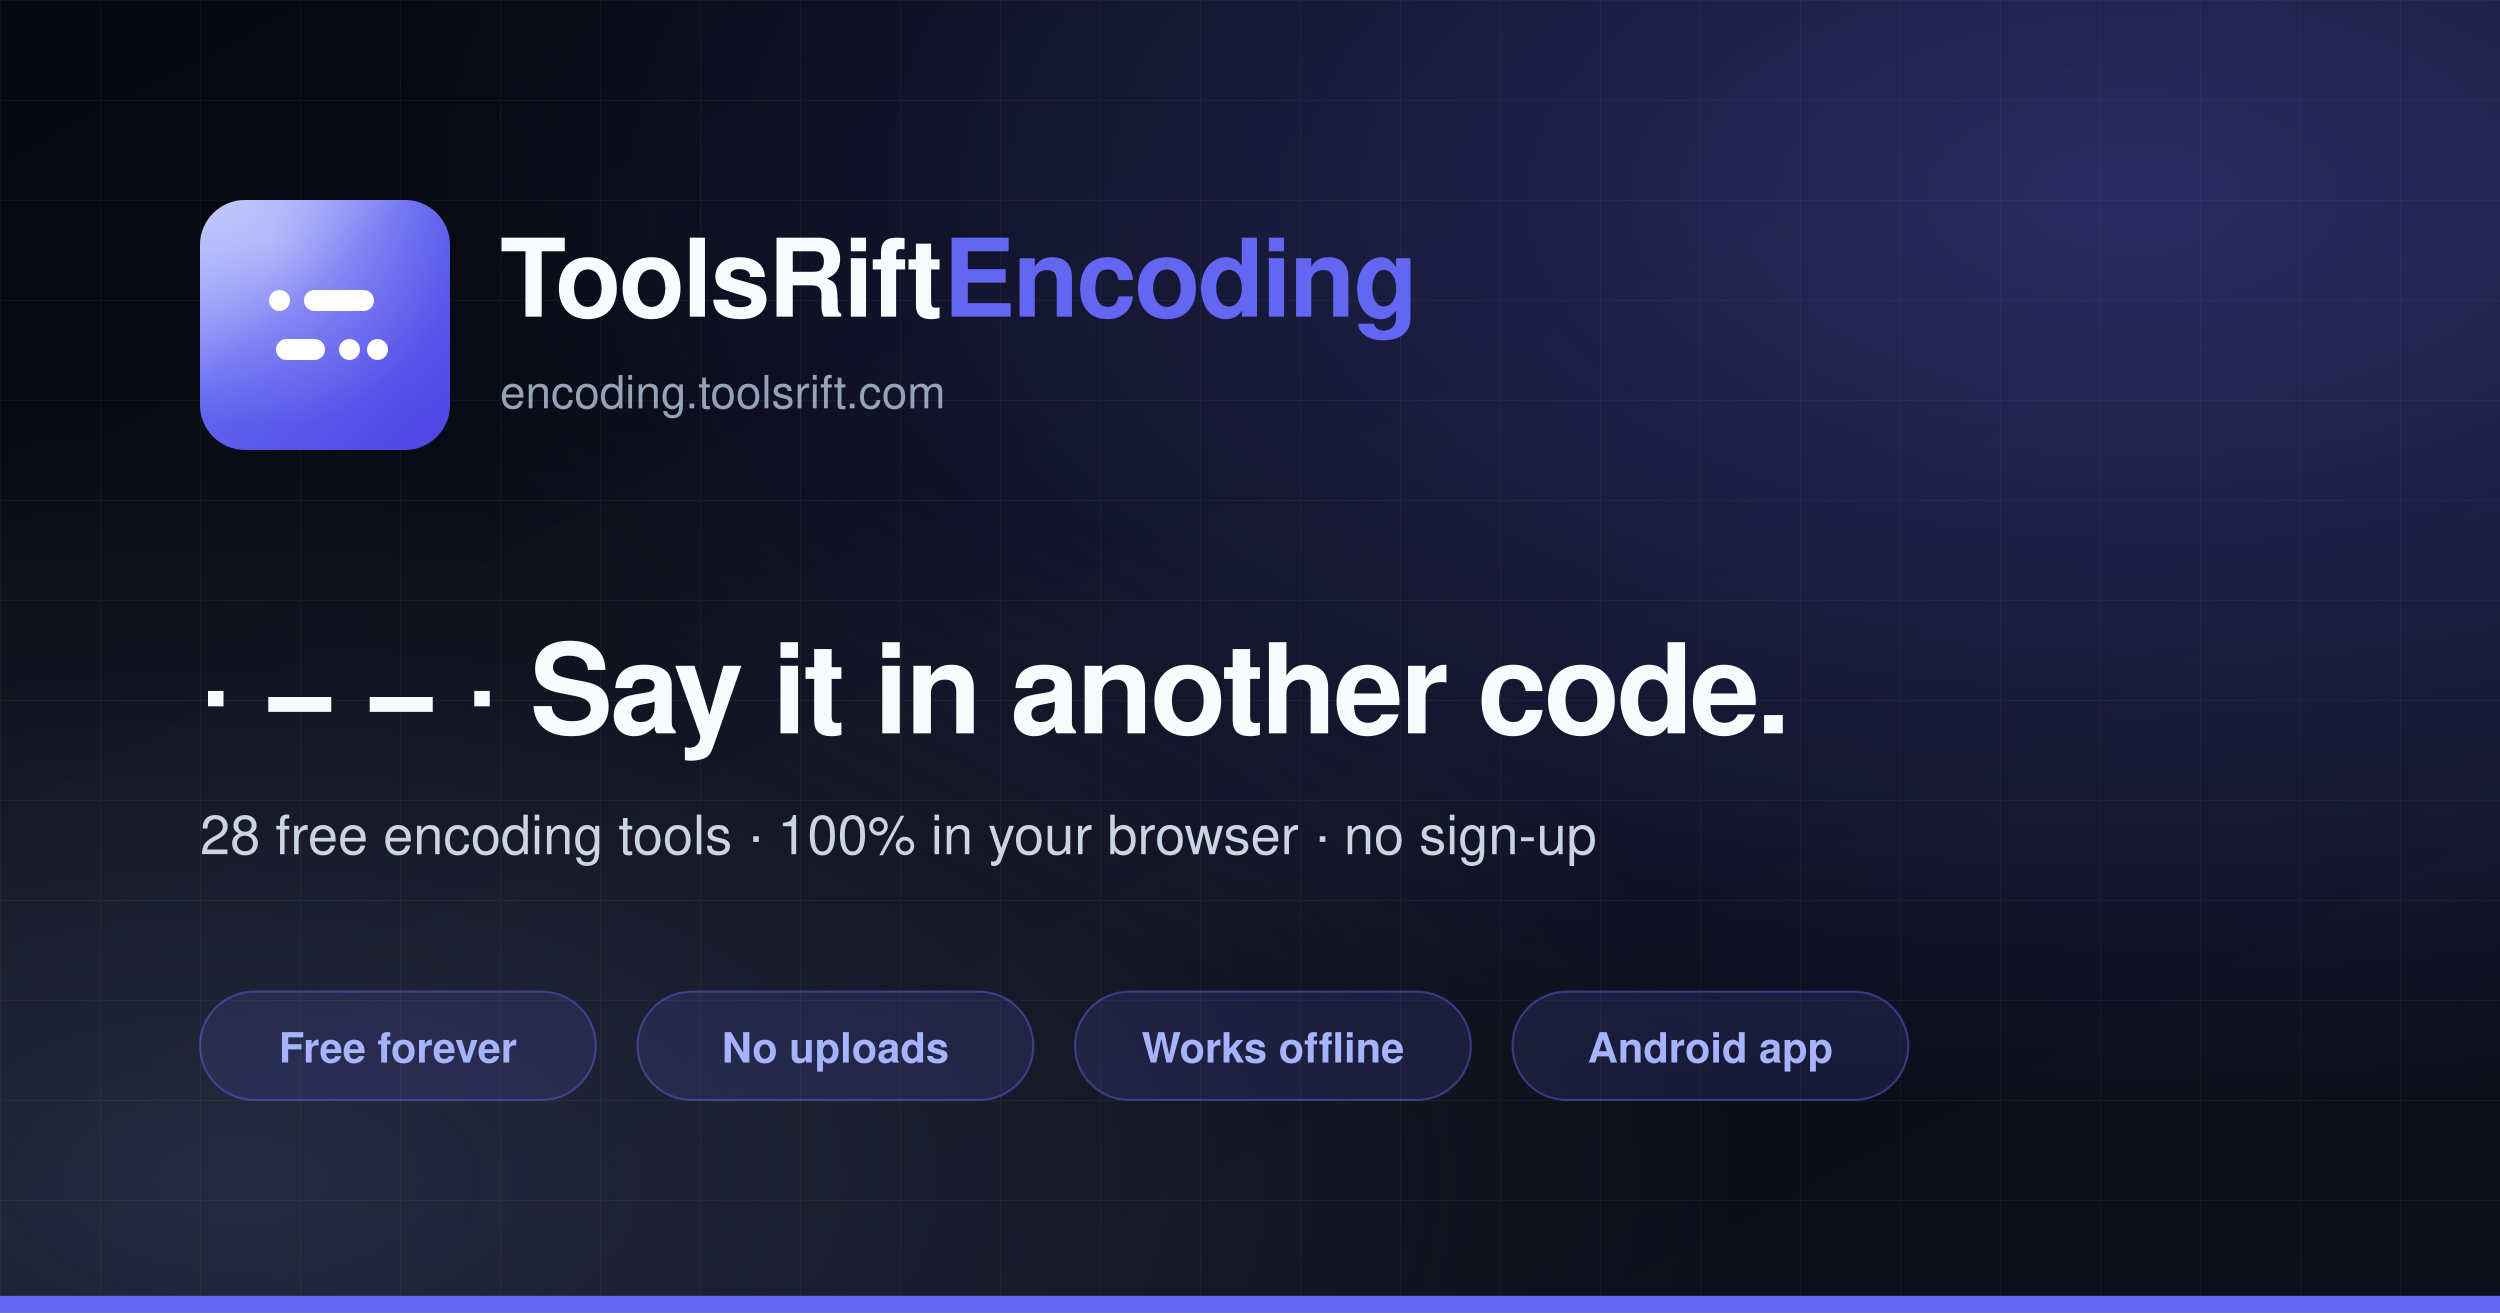
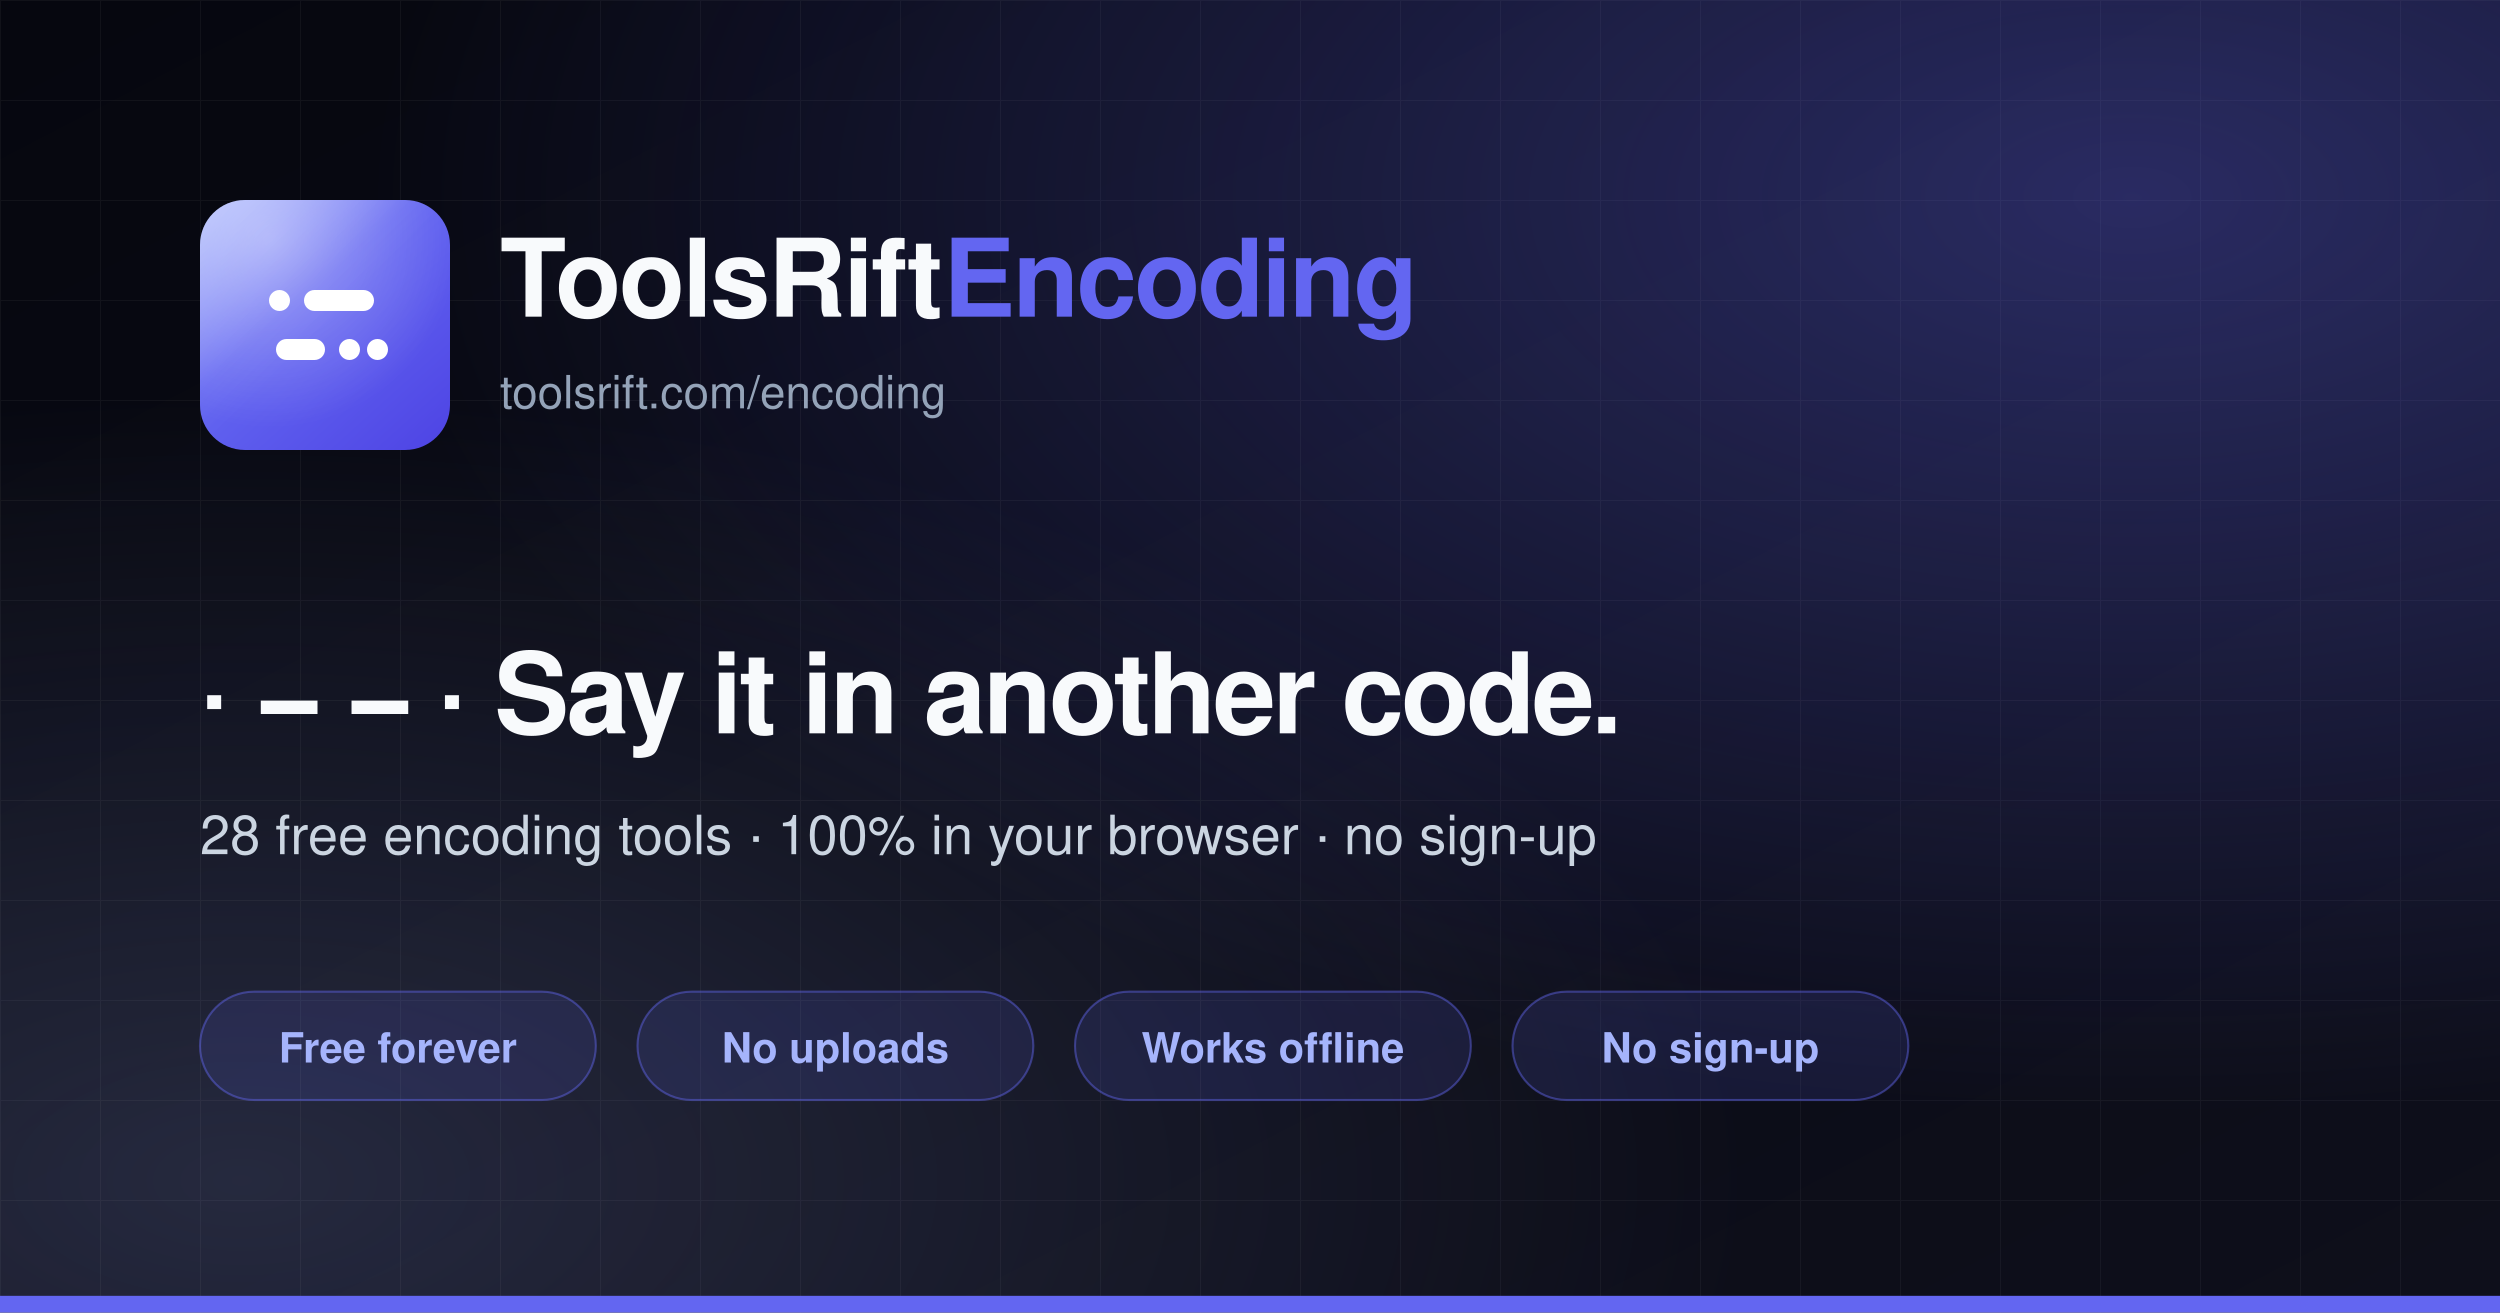
<svg xmlns="http://www.w3.org/2000/svg" viewBox="0 0 1200 630" width="1200" height="630">
  <defs>
    <linearGradient id="bg" x1="0" y1="0" x2="1" y2="1">
      <stop offset="0" stop-color="#06070F" />
      <stop offset="1" stop-color="#0E0F1B" />
    </linearGradient>
    <radialGradient id="glow" cx="0.85" cy="0.15" r="0.7">
      <stop offset="0" stop-color="#6366F1" stop-opacity="0.35" />
      <stop offset="1" stop-color="#6366F1" stop-opacity="0" />
    </radialGradient>
    <radialGradient id="glow2" cx="0.1" cy="0.9" r="0.6">
      <stop offset="0" stop-color="#A5B4FC" stop-opacity="0.18" />
      <stop offset="1" stop-color="#A5B4FC" stop-opacity="0" />
    </radialGradient>
    <pattern id="grid" width="48" height="48" patternUnits="userSpaceOnUse">
      <path d="M48 0H0v48" fill="none" stroke="#fff" stroke-opacity="0.045" />
    </pattern>
  </defs>
  <rect width="1200" height="630" fill="url(#bg)" />
  <rect width="1200" height="630" fill="url(#grid)" />
  <rect width="1200" height="630" fill="url(#glow)" />
  <rect width="1200" height="630" fill="url(#glow2)" />
  <g transform="translate(96 96)">
    <defs>
      <linearGradient id="og-g" x1="0" y1="0" x2="0.9" y2="1">
        <stop offset="0" stop-color="#A5B4FC" />
        <stop offset="0.42" stop-color="#6366F1" />
        <stop offset="1" stop-color="#4F46E5" />
      </linearGradient>
      <radialGradient id="og-hl" cx="0.28" cy="0.16" r="0.75">
        <stop offset="0" stop-color="#fff" stop-opacity="0.34" />
        <stop offset="1" stop-color="#fff" stop-opacity="0" />
      </radialGradient>
      <linearGradient id="og-sheen" x1="0" y1="0" x2="1" y2="1">
        <stop offset="0" stop-color="#fff" stop-opacity="0.16" />
        <stop offset="0.5" stop-color="#fff" stop-opacity="0" />
      </linearGradient>
      <clipPath id="og-c">
        <rect width="120" height="120" rx="21.6" />
      </clipPath>
    </defs>
    <g clip-path="url(#og-c)">
      <rect width="120" height="120" fill="url(#og-g)" />
      <rect width="120" height="120" fill="url(#og-hl)" />
      <rect width="120" height="120" fill="url(#og-sheen)" />
    </g>
    <g transform="translate(18.00 18.00) scale(0.84)" color="#ffffff">
      <circle cx="24" cy="36" r="6" fill="currentColor" />
      <rect x="38" y="30" width="40" height="12" rx="6" fill="currentColor" />
      <rect x="22" y="58" width="28" height="12" rx="6" fill="currentColor" />
      <circle cx="64" cy="64" r="6" fill="currentColor" />
      <circle cx="80" cy="64" r="6" fill="currentColor" />
    </g>
  </g>
  <text x="240" y="152" font-family="Sora, 'Segoe UI', system-ui, -apple-system, Helvetica, Arial, sans-serif" font-weight="800" font-size="52" letter-spacing="-1.2" fill="#F8FAFC">ToolsRift<tspan fill="#6366F1"> Encoding</tspan>
  </text>
-   <text x="240" y="196" font-family="Sora, 'Segoe UI', system-ui, -apple-system, Helvetica, Arial, sans-serif" font-weight="500" font-size="22" fill="#94A3B8">encoding.toolsrift.com</text>
-   <text x="96" y="352" font-family="Sora, 'Segoe UI', system-ui, -apple-system, Helvetica, Arial, sans-serif" font-weight="800" font-size="60" letter-spacing="-1.5" fill="#F8FAFC">· − − ·   Say it in another code.</text>
+   <text x="240" y="196" font-family="Sora, 'Segoe UI', system-ui, -apple-system, Helvetica, Arial, sans-serif" font-weight="500" font-size="22" fill="#94A3B8">toolsrift.com/encoding</text>
+   <text x="96" y="352" font-family="Sora, 'Segoe UI', system-ui, -apple-system, Helvetica, Arial, sans-serif" font-weight="800" font-size="54" letter-spacing="-1.5" fill="#F8FAFC">· − − ·   Say it in another code.</text>
  <text x="96" y="410" font-family="Sora, 'Segoe UI', system-ui, -apple-system, Helvetica, Arial, sans-serif" font-weight="500" font-size="26" fill="#CBD5E1">28 free encoding tools · 100% in your browser · no sign-up</text>
  <g transform="translate(96 476)">
    <rect x="0" y="0" width="190" height="52" rx="26" fill="#6366F1" fill-opacity="0.14" stroke="#6366F1" stroke-opacity="0.45" />
    <text x="95" y="34" text-anchor="middle" font-family="Sora, 'Segoe UI', system-ui, -apple-system, Helvetica, Arial, sans-serif" font-weight="700" font-size="20" fill="#A5B4FC">Free forever</text>
    <rect x="210" y="0" width="190" height="52" rx="26" fill="#6366F1" fill-opacity="0.14" stroke="#6366F1" stroke-opacity="0.45" />
    <text x="305" y="34" text-anchor="middle" font-family="Sora, 'Segoe UI', system-ui, -apple-system, Helvetica, Arial, sans-serif" font-weight="700" font-size="20" fill="#A5B4FC">No uploads</text>
    <rect x="420" y="0" width="190" height="52" rx="26" fill="#6366F1" fill-opacity="0.14" stroke="#6366F1" stroke-opacity="0.45" />
    <text x="515" y="34" text-anchor="middle" font-family="Sora, 'Segoe UI', system-ui, -apple-system, Helvetica, Arial, sans-serif" font-weight="700" font-size="20" fill="#A5B4FC">Works offline</text>
    <rect x="630" y="0" width="190" height="52" rx="26" fill="#6366F1" fill-opacity="0.14" stroke="#6366F1" stroke-opacity="0.45" />
-     <text x="725" y="34" text-anchor="middle" font-family="Sora, 'Segoe UI', system-ui, -apple-system, Helvetica, Arial, sans-serif" font-weight="700" font-size="20" fill="#A5B4FC">Android app</text>
+     <text x="725" y="34" text-anchor="middle" font-family="Sora, 'Segoe UI', system-ui, -apple-system, Helvetica, Arial, sans-serif" font-weight="700" font-size="20" fill="#A5B4FC">No sign-up</text>
  </g>
  <rect x="0" y="622" width="1200" height="8" fill="#6366F1" />
</svg>
